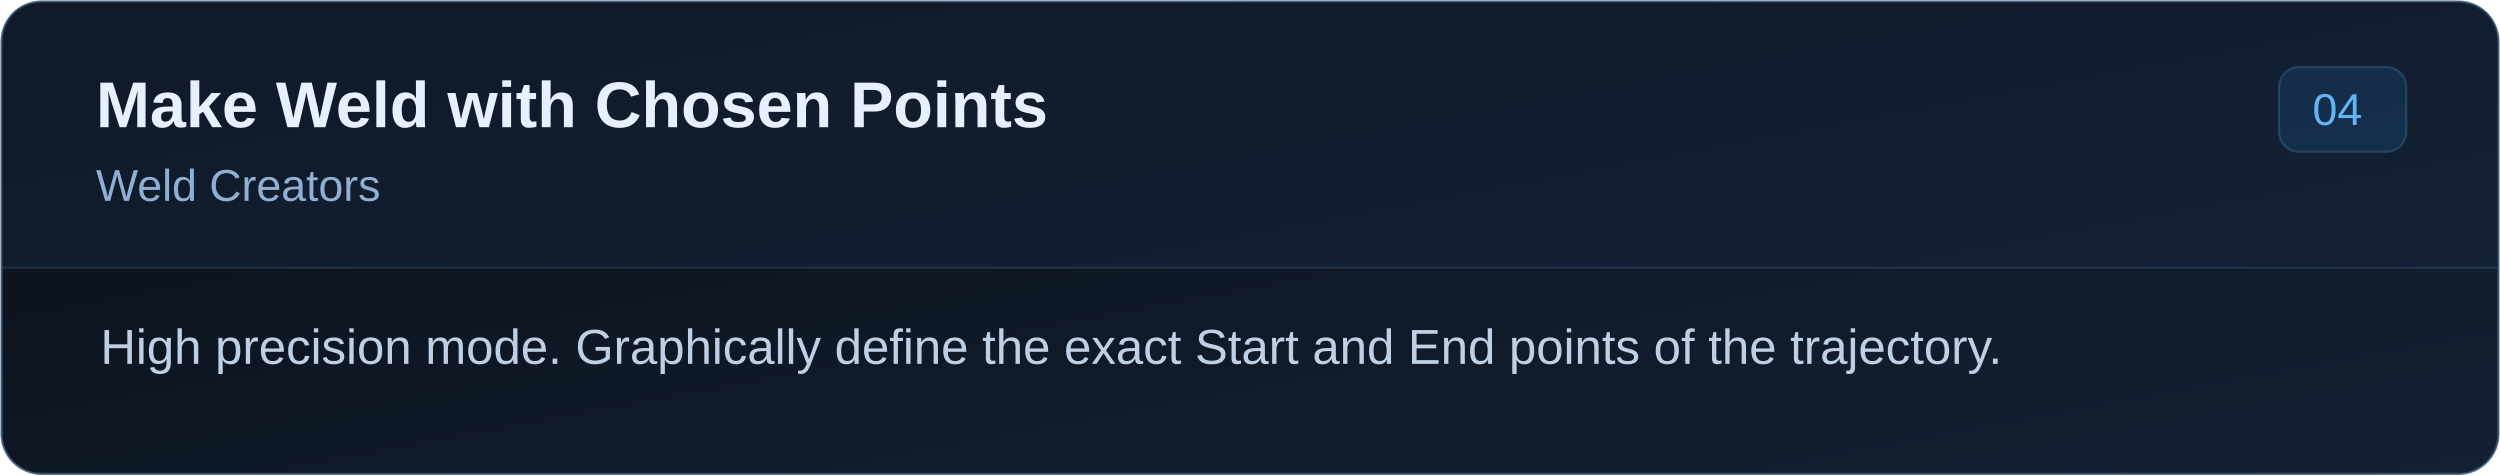
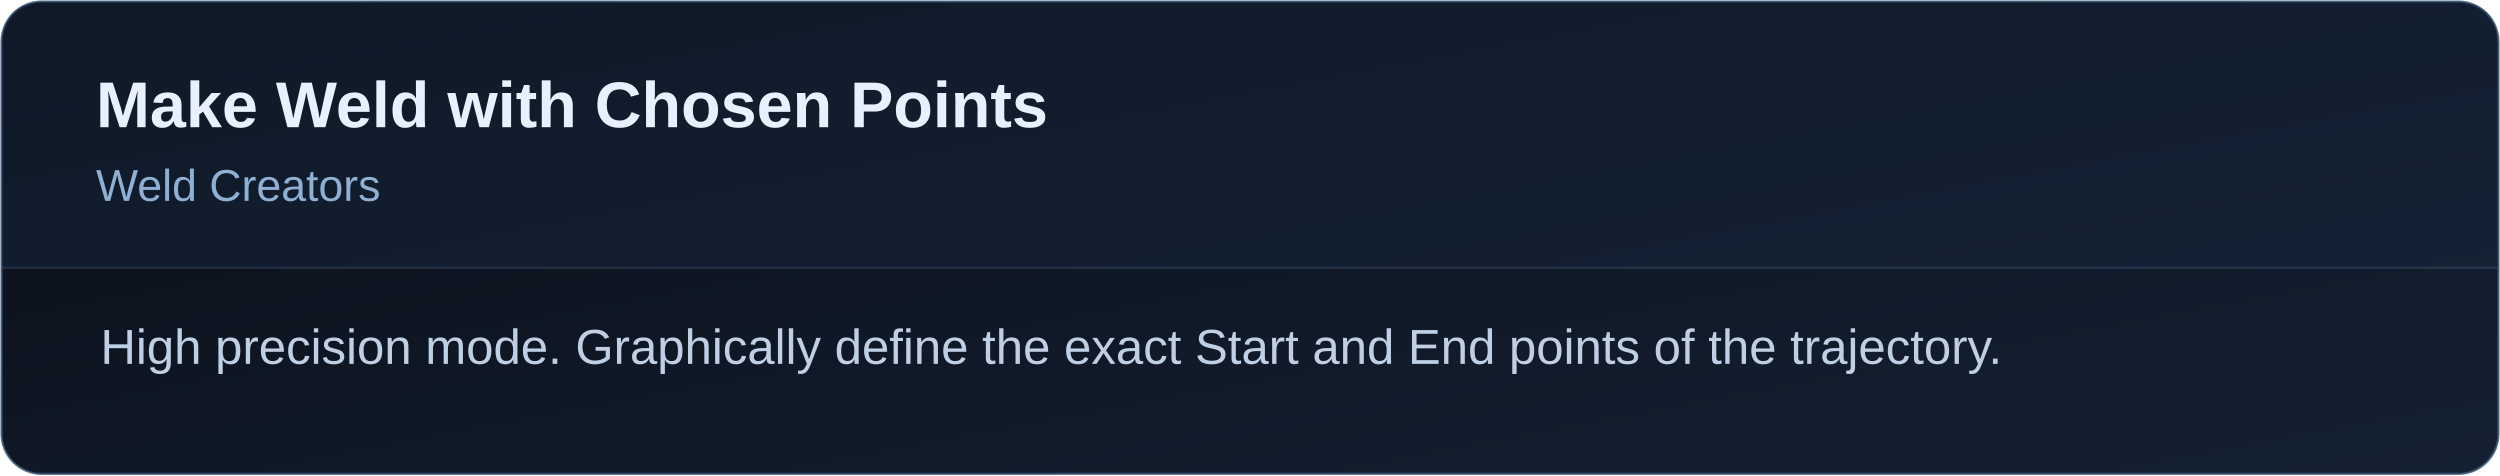
<svg xmlns="http://www.w3.org/2000/svg" width="1120" height="213" viewBox="0 0 1120 213" role="img" aria-labelledby="title description">
  <defs>
    <linearGradient id="panel-bg" x2="1" y2="1">
      <stop stop-color="#0A0E17" />
      <stop offset="1" stop-color="#142133" />
    </linearGradient>
  </defs>
  <rect x=".7" y=".7" width="1118.6" height="211.6" rx="18" fill="url(#panel-bg)" stroke="#365171" stroke-opacity=".8" />
  <path d="M20 1H1100Q1119 1 1119 20V120H1V20Q1 1 20 1" fill="#182A44" fill-opacity=".38" />
-   <rect x="1021" y="30" width="57" height="38" rx="9" fill="#1E88E5" fill-opacity=".14" stroke="#64B5F6" stroke-opacity=".2" />
  <path d="M1 120H1119" stroke="#7CA3D2" stroke-opacity=".16" />
  <text id="titulo" xml:space="preserve" style="white-space:pre" x="43" y="57" fill="#E8F0FE" font-family="Arial, Helvetica, sans-serif" font-size="29" font-weight="700" font-style="normal" letter-spacing="0" text-anchor="start">
    <tspan x="43" y="57" fill="#E8F0FE" font-family="Arial, Helvetica, sans-serif" font-size="29" font-weight="700" font-style="normal" letter-spacing="0" text-anchor="start">Make Weld with Chosen Points</tspan>
  </text>
  <text id="subtitulo" xml:space="preserve" style="white-space:pre" x="43" y="90" fill="#8FAFD3" font-family="Arial, Helvetica, sans-serif" font-size="20" font-weight="400" font-style="normal" letter-spacing="0" text-anchor="start">
    <tspan x="43" y="90" fill="#8FAFD3" font-family="Arial, Helvetica, sans-serif" font-size="20" font-weight="400" font-style="normal" letter-spacing="0" text-anchor="start">Weld Creators</tspan>
  </text>
-   <text id="numero" xml:space="preserve" style="white-space:pre" x="1036" y="56" fill="#64B5F6" font-family="Arial, Helvetica, sans-serif" font-size="20" font-weight="400" font-style="normal" letter-spacing="0" text-anchor="start">
-     <tspan x="1036" y="56" fill="#64B5F6" font-family="Arial, Helvetica, sans-serif" font-size="20" font-weight="400" font-style="normal" letter-spacing="0" text-anchor="start">04</tspan>
-   </text>
  <text id="descripcion" xml:space="preserve" style="white-space:pre" x="45" y="163" fill="#C0D0E4" font-family="Arial, Helvetica, sans-serif" font-size="22" font-weight="400" font-style="normal" letter-spacing="0" text-anchor="start">
    <tspan x="45" y="163" fill="#C0D0E4" font-family="Arial, Helvetica, sans-serif" font-size="22" font-weight="400" font-style="normal" letter-spacing="0" text-anchor="start">High precision mode. Graphically define the exact Start and End points of the trajectory.</tspan>
  </text>
</svg>
